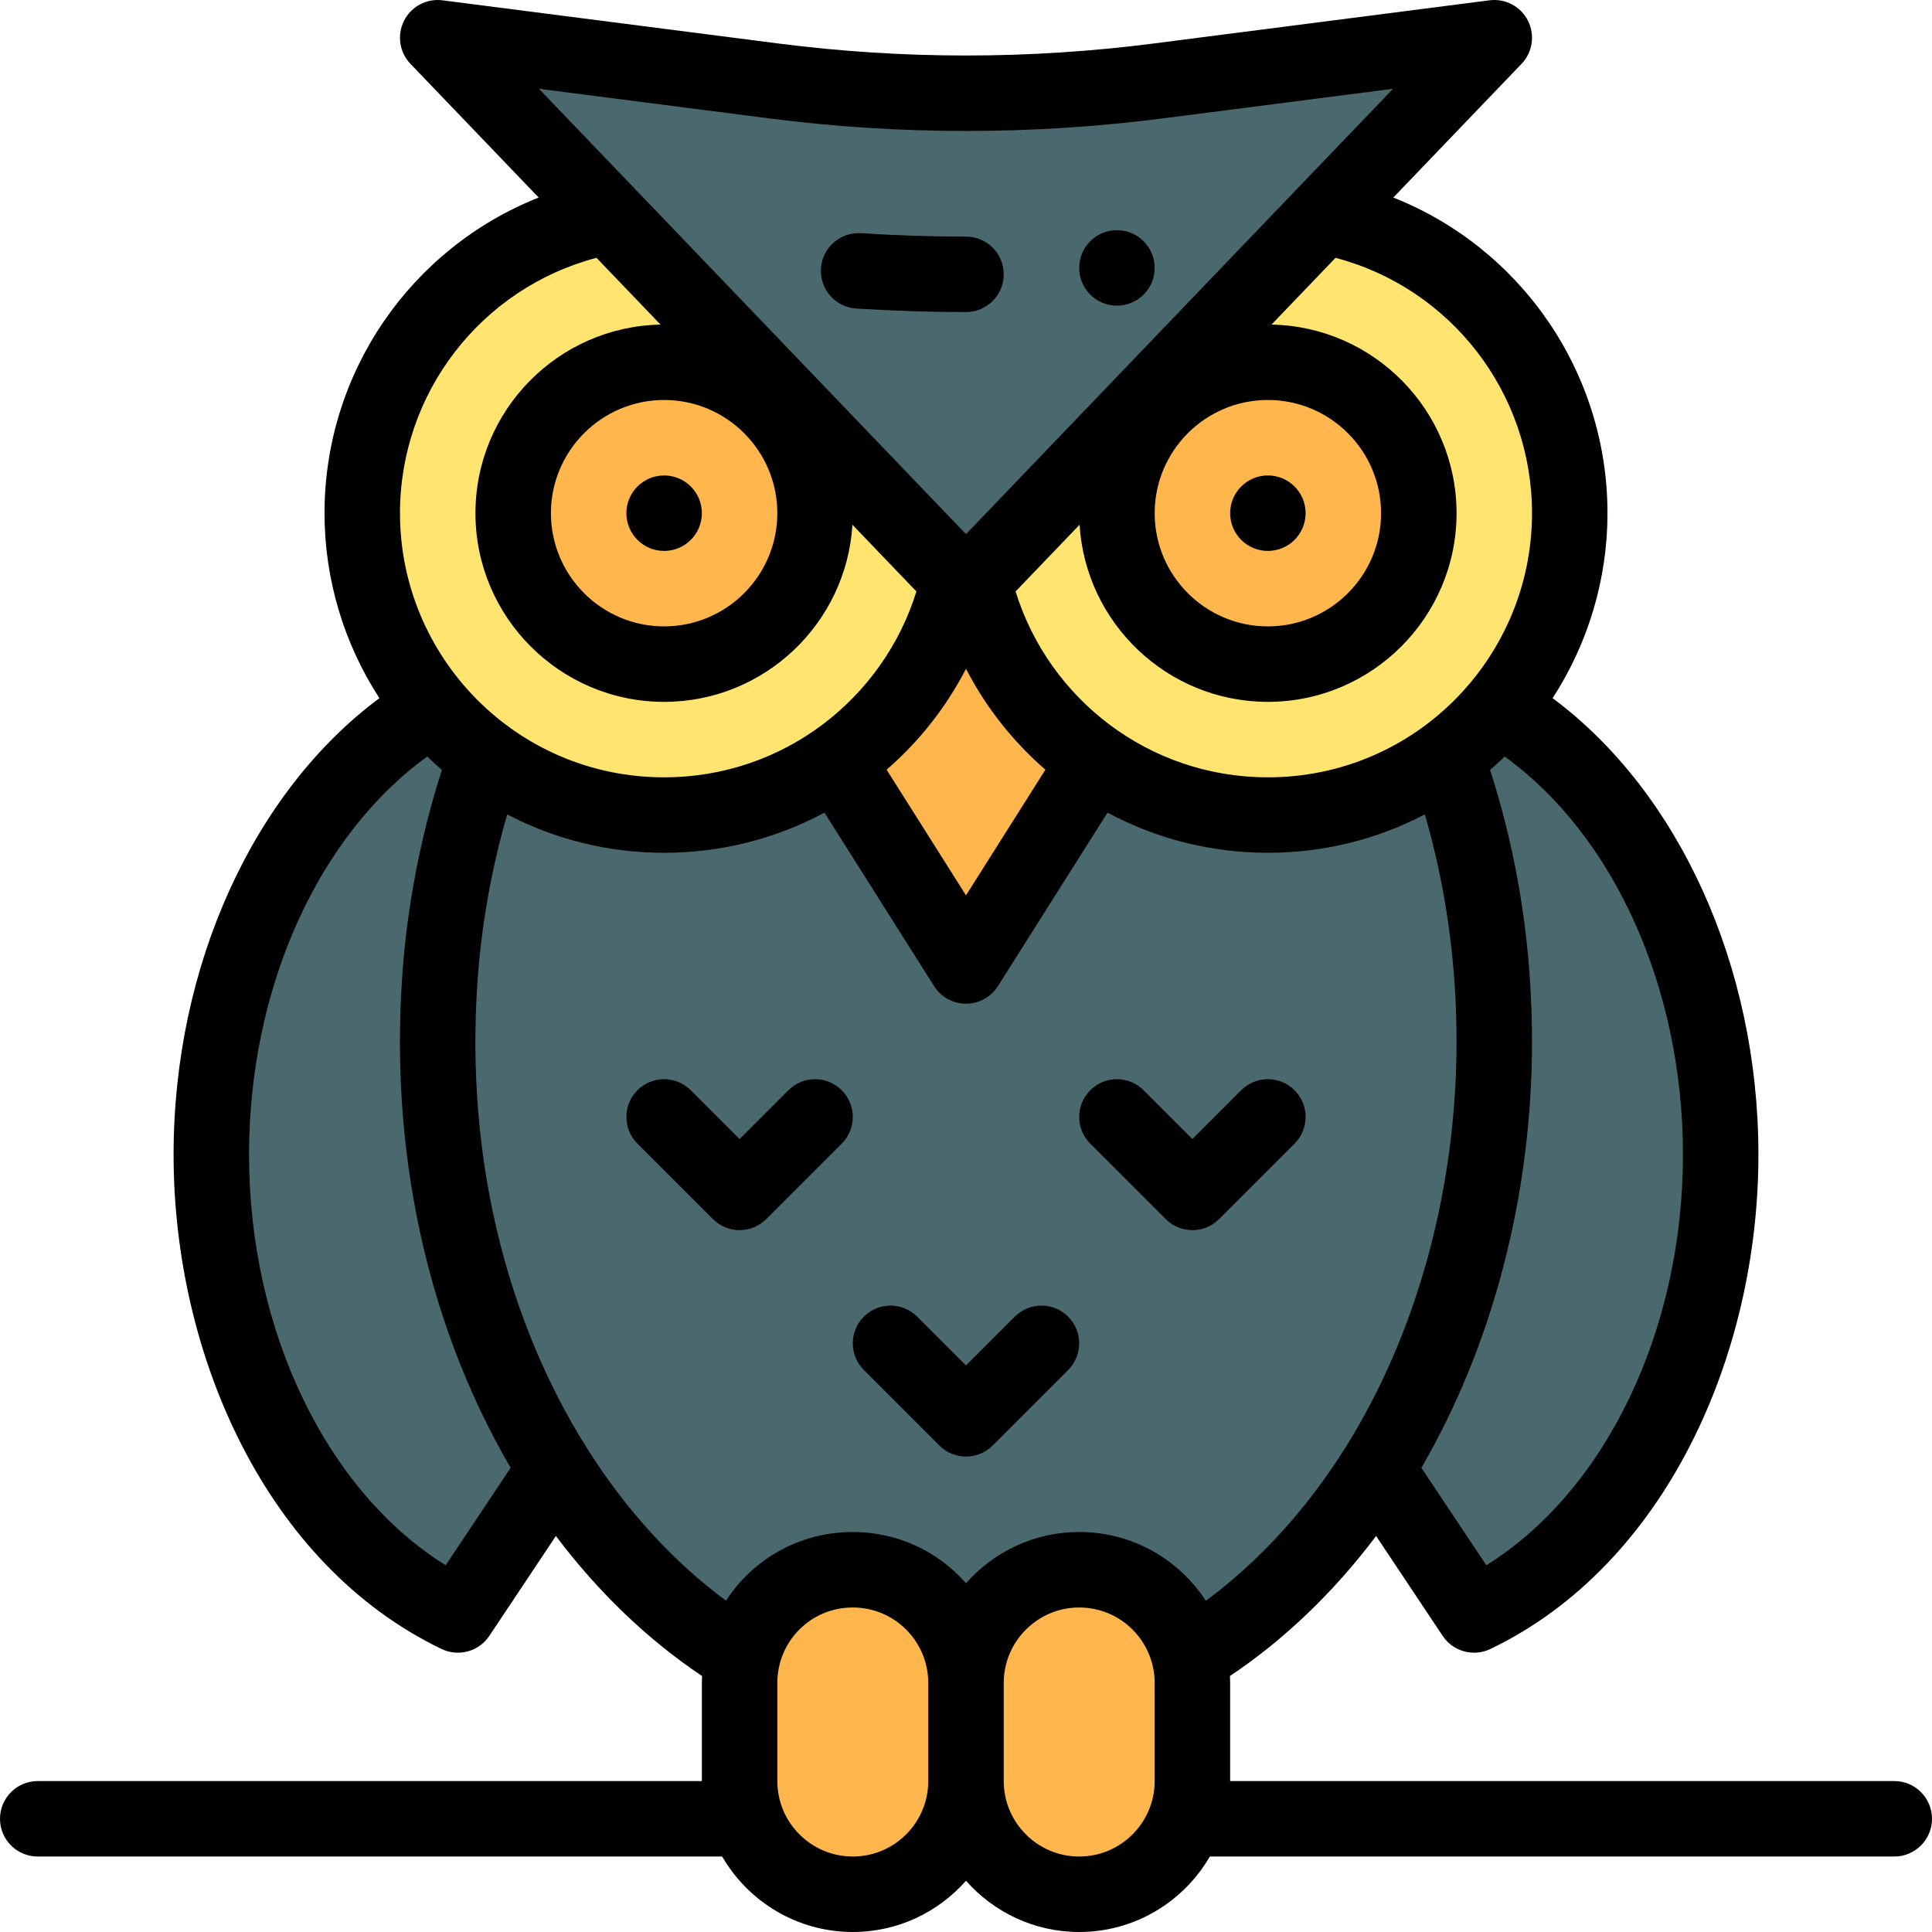
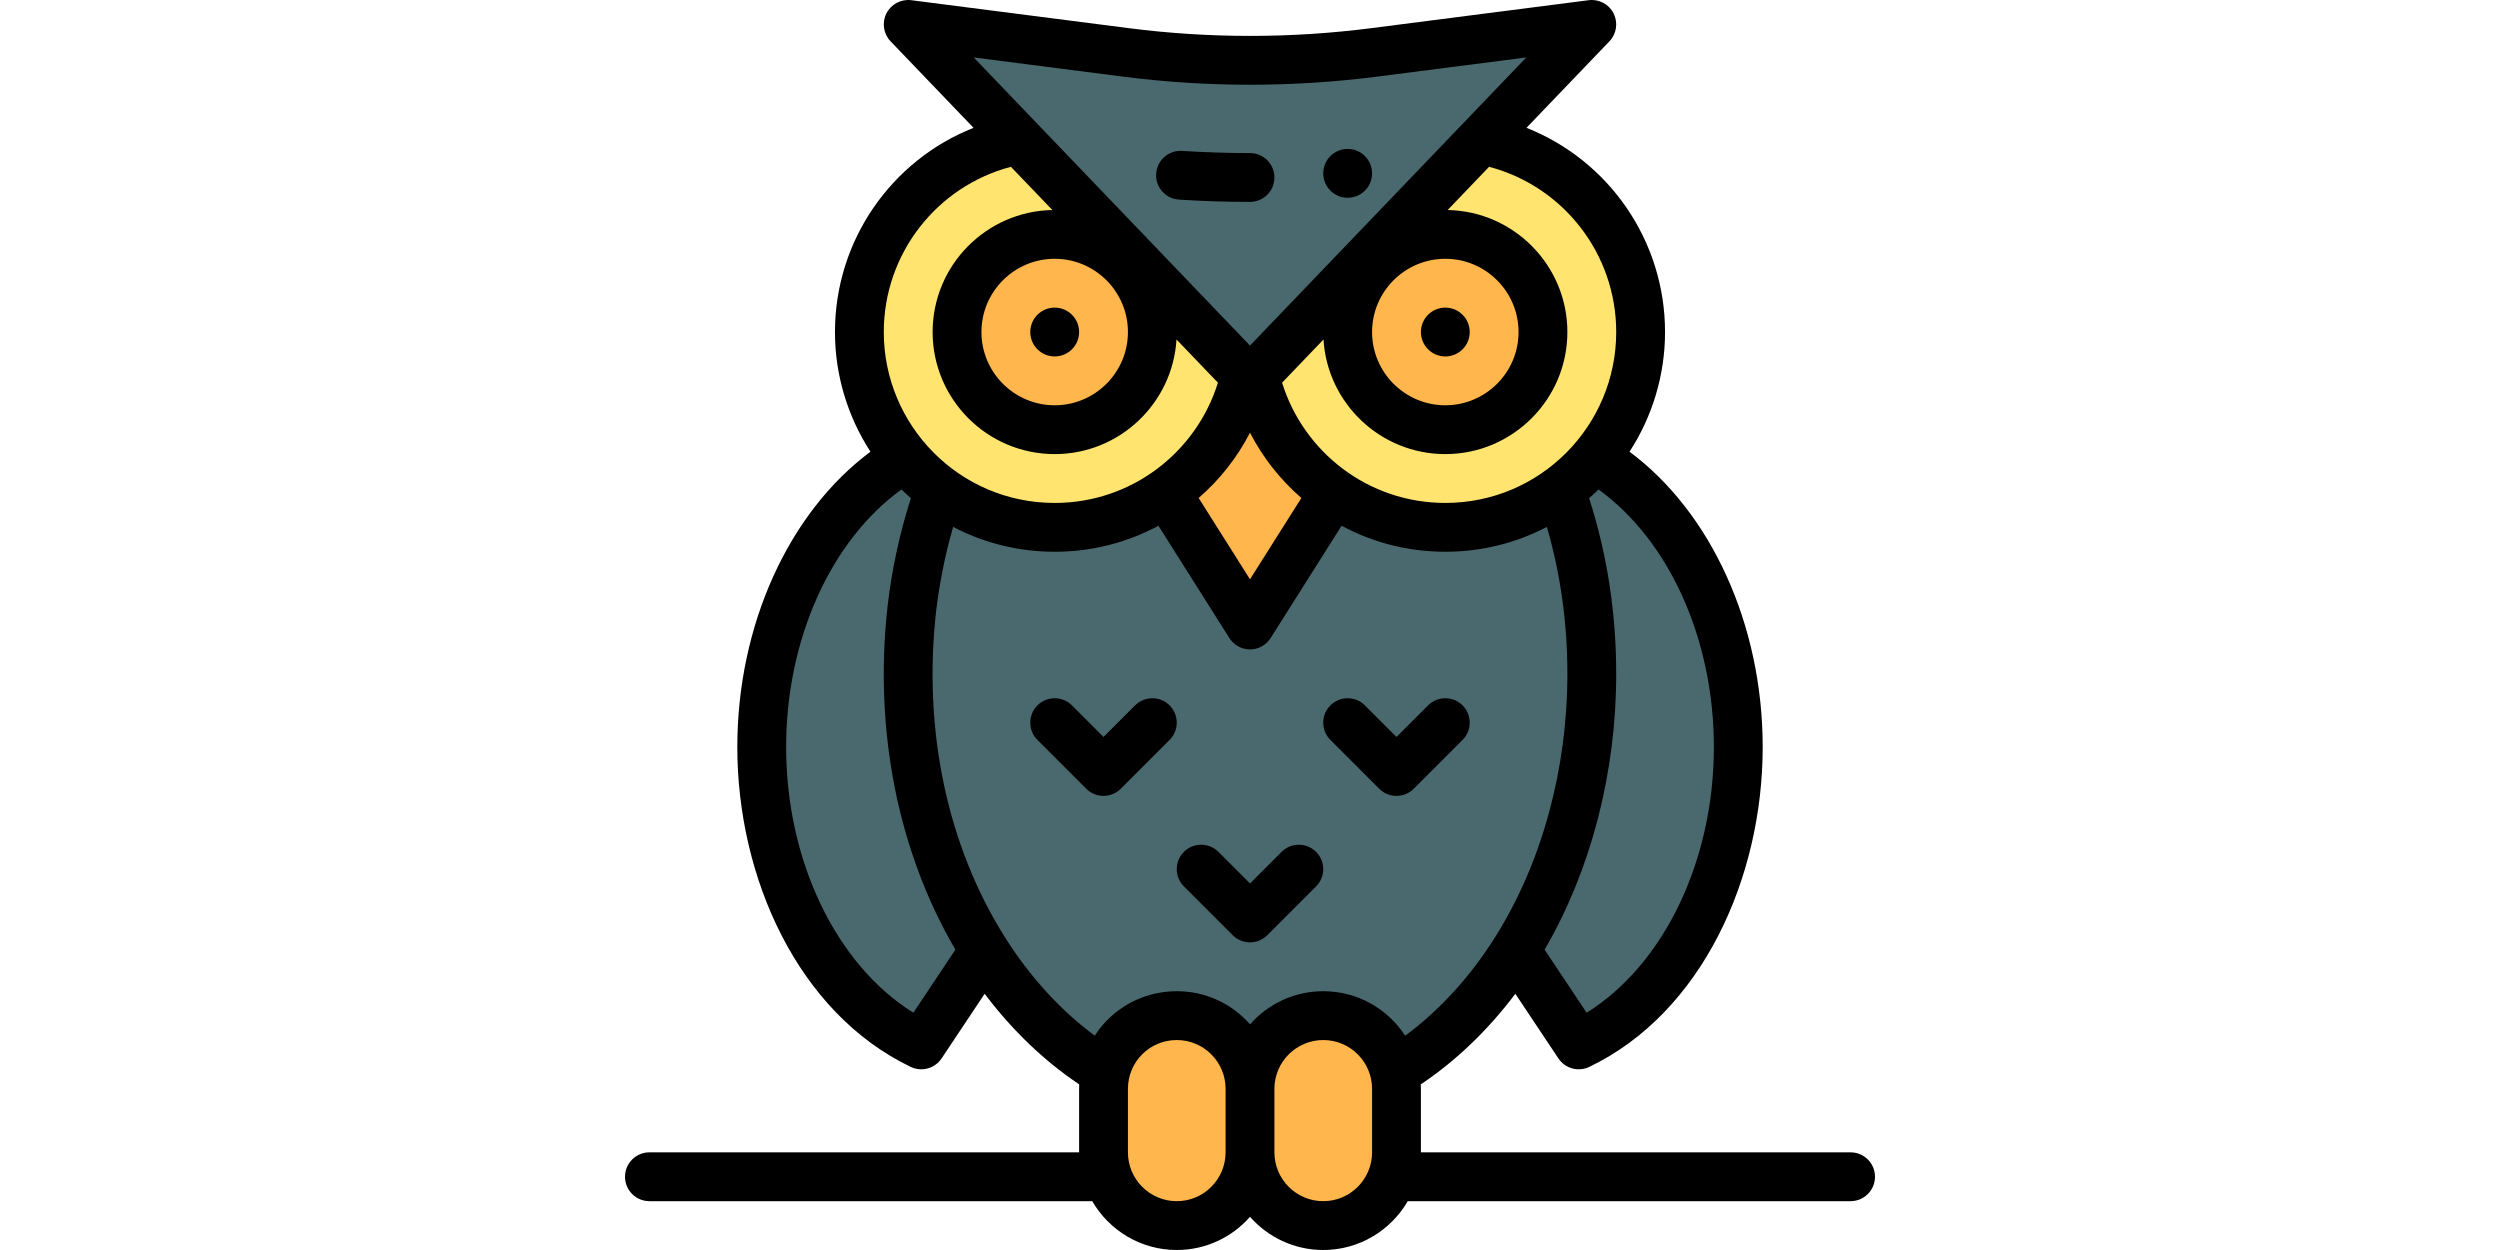
- <svg xmlns="http://www.w3.org/2000/svg" height="200pt" viewBox="0 0 512 512" width="200pt">
+ <svg xmlns="http://www.w3.org/2000/svg" height="100pt" viewBox="0 0 512 512" width="200pt">
  <path d="m397.211 187.52-.012-.012h-282.398l-.012.012c-34.668 20.41-58.789 65.781-58.789 118.48 0 55.961 27.199 103.66 65.352 121.98l25.816-38.742c13.312 21.109 30.25 38.281 49.613 49.91h118.438c19.359-11.629 36.312-28.801 49.609-49.91l25.82 38.742c38.152-18.32 65.352-66.02 65.352-121.98 0-52.699-24.121-98.07-58.789-118.48zm0 0" fill="#4a696f" />
  <path d="m350.609 57.328c37.211 6.871 65.391 39.48 65.391 78.672 0 44.09-35.746 80-80 80-37.504 0-69.566-25.973-77.918-61.789l-.191-.18zm0 0" fill="#ffe470" />
  <path d="m396 10c-1.816 1.895-137.984 143.898-138.109 144.031l-1.891 1.969-1.891-1.969c-.195-.207-118.777-123.871-138.109-144.031l88.992 11.441c33.867 4.359 68.148 4.359 102.02 0zm0 0" fill="#4a696f" />
  <g fill="#ffb64c">
    <path d="m336 96c22.09 0 40 17.91 40 40s-17.91 40-40 40-40-17.91-40-40 17.91-40 40-40zm0 0" />
    <path d="m258.082 154.211-.191-.18h-3.781l-.188.18-32.242 47.469 34.32 54.32 34.32-54.32zm0 0" />
    <path d="m286 416c-16.57 0-30 13.43-30 30 0-16.562-13.438-30-30-30-16.656 0-30 13.539-30 30v26c0 16.57 13.43 30 30 30s30-13.43 30-30c0 16.57 13.43 30 30 30s30-13.43 30-30v-26c0-16.406-13.297-30-30-30zm0 0" />
  </g>
  <path d="m161.391 57.328 92.719 96.703-.188.18c-8.336 35.734-40.324 61.789-77.922 61.789-44.238 0-80-35.895-80-80 0-39.191 28.18-71.801 65.391-78.672zm0 0" fill="#ffe470" />
  <path d="m176 96c22.09 0 40 17.91 40 40s-17.91 40-40 40-40-17.91-40-40 17.91-40 40-40zm0 0" fill="#ffb64c" />
  <path d="m336 146c5.52 0 10-4.48 10-10s-4.48-10-10-10-10 4.48-10 10 4.48 10 10 10zm0 0" />
  <path d="m296 81c5.52 0 10-4.48 10-10s-4.48-10-10-10-10 4.48-10 10 4.48 10 10 10zm0 0" />
  <path d="m166 136c0 5.52 4.48 10 10 10s10-4.48 10-10-4.48-10-10-10-10 4.48-10 10zm0 0" />
  <path d="m226.898 81.762c9.719.621 19.512.938 29.102.938 5.523 0 10-4.477 10-10 0-5.52-4.477-10-10-10-9.164 0-18.523-.301-27.82-.898-5.5-.355-10.266 3.828-10.617 9.34-.355 5.512 3.824 10.266 9.336 10.621zm0 0" />
  <path d="m502 472h-176v-26c0-.617-.023-1.227-.051-1.836 14.352-9.59 27.508-22.195 38.734-37.113l17.645 26.477c2.75 4.125 8.137 5.637 12.652 3.469 46.301-22.238 71.02-77.676 71.02-130.996 0-49.988-21.109-96.133-54.543-120.98 9.43-14.52 14.543-31.562 14.543-49.02 0-37.457-23.047-70.289-56.754-83.648l33.973-35.43c2.934-3.059 3.617-7.637 1.711-11.422-1.91-3.789-6-5.961-10.207-5.418l-88.988 11.441c-33 4.246-66.465 4.246-99.469 0l-88.988-11.441c-4.207-.543-8.297 1.629-10.207 5.418-1.91 3.785-1.223 8.363 1.711 11.422l33.973 35.43c-33.707 13.359-56.754 46.191-56.754 83.648 0 17.461 5.113 34.504 14.543 49.02-33.434 24.848-54.543 70.992-54.543 120.98 0 53.242 24.664 108.73 71.02 130.996 4.477 2.145 9.875.695 12.652-3.469l17.645-26.477c11.238 14.922 24.395 27.527 38.734 37.113-.027.609-.051 1.223-.051 1.836v26h-176c-5.523 0-10 4.477-10 10s4.477 10 10 10h181.379c6.93 11.945 19.848 20 34.621 20 11.938 0 22.664-5.266 30-13.586 7.336 8.32 18.062 13.586 30 13.586 14.773 0 27.691-8.055 34.617-20h181.383c5.52 0 10-4.477 10-10s-4.477-10-10-10zm-56-166c0 46.777-20.633 89.223-52.113 108.805l-17.215-25.828c18.949-32.512 29.328-72.348 29.328-112.977 0-24.984-3.742-49.148-11.109-71.949 1.324-1.148 2.613-2.336 3.871-3.562 28.918 20.918 47.238 61.324 47.238 105.512zm-40-170c0 38.27-30.969 70-70 70-31.641 0-58.074-20.902-66.859-49.258l16.961-17.688c1.586 26.152 23.355 46.945 49.898 46.945 27.57 0 50-22.43 50-50 0-27.25-21.914-49.465-49.043-49.977l16.969-17.699c30.465 8.023 52.074 35.68 52.074 67.676zm-150 41.234c5.223 10.129 12.348 19.203 21.043 26.742l-21.043 33.301-21.039-33.301c8.695-7.539 15.816-16.613 21.039-26.742zm80-71.234c16.543 0 30 13.457 30 30s-13.457 30-30 30-30-13.457-30-30 13.457-30 30-30zm-132.285-74.641c34.695 4.465 69.875 4.465 104.57 0l60.883-7.828-113.168 118.02c-11.211-11.688-97.469-101.645-113.168-118.02zm2.285 104.641c0 16.543-13.457 30-30 30s-30-13.457-30-30 13.457-30 30-30 30 13.457 30 30zm-47.926-67.676 16.973 17.699c-27.133.512-49.047 22.727-49.047 49.977 0 27.57 22.43 50 50 50 26.543 0 48.312-20.793 49.898-46.945l16.961 17.688c-8.789 28.371-35.234 49.258-66.859 49.258-39.102 0-70-31.816-70-70 0-31.996 21.609-59.652 52.074-67.676zm-39.961 346.48c-31.477-19.582-52.113-62.027-52.113-108.805 0-44.188 18.32-84.594 47.238-105.512 1.258 1.227 2.547 2.414 3.871 3.562-4.551 14.117-7.77 28.953-9.566 44.242-5.648 50.691 4.211 100.363 27.785 140.684zm37.516-30.898c-23.605-37.449-33.625-84.824-28.219-133.34 1.406-11.926 3.758-23.559 7.004-34.738 12.766 6.68 26.918 10.172 41.586 10.172 14.984 0 29.488-3.66 42.492-10.645l29.055 45.984c1.832 2.898 5.023 4.656 8.453 4.656s6.621-1.758 8.453-4.656l29.055-45.988c13.004 6.988 27.508 10.645 42.492 10.645 14.672 0 28.824-3.492 41.594-10.172 5.578 19.156 8.406 39.336 8.406 60.172 0 39.266-10.523 77.586-29.629 107.91-10.238 16.25-22.828 30.004-36.812 40.324-7.082-10.902-19.367-18.234-33.559-18.234-11.93 0-22.652 5.258-29.988 13.574-7.738-8.766-18.531-13.574-30.012-13.574-13.957 0-26.418 7.082-33.59 18.207-13.965-10.309-26.539-24.059-36.781-40.297zm70.371 108.094c-11.027 0-20-8.973-20-20v-26c0-10.992 8.812-20 20-20 11.047 0 20 8.953 20 20v26c0 11.027-8.973 20-20 20zm60 0c-11.027 0-20-8.973-20-20v-26c0-11.027 8.973-20 20-20 11.148 0 20 9.07 20 20v26c0 11.027-8.973 20-20 20zm0 0" />
  <path d="m228.93 363.07 20 20c1.953 1.953 4.512 2.93 7.07 2.93s5.117-.977 7.07-2.93l20-20c3.906-3.906 3.906-10.238 0-14.145-3.906-3.902-10.234-3.902-14.145 0l-12.926 12.93-12.93-12.93c-3.906-3.902-10.238-3.902-14.145 0-3.902 3.906-3.902 10.238.004 14.145zm0 0" />
  <path d="m196 326c2.559 0 5.121-.977 7.07-2.93l20-20c3.906-3.906 3.906-10.238 0-14.145-3.902-3.902-10.234-3.902-14.141 0l-12.93 12.93-12.93-12.93c-3.906-3.902-10.238-3.902-14.145 0-3.902 3.906-3.902 10.238 0 14.145l20 20c1.957 1.953 4.516 2.93 7.074 2.93zm0 0" />
  <path d="m308.93 323.07c1.953 1.953 4.512 2.93 7.07 2.93s5.117-.977 7.07-2.93l20-20c3.906-3.906 3.906-10.238 0-14.145-3.906-3.902-10.234-3.902-14.145 0l-12.926 12.93-12.93-12.93c-3.906-3.902-10.238-3.902-14.145 0-3.906 3.906-3.906 10.238 0 14.145zm0 0" />
</svg>
